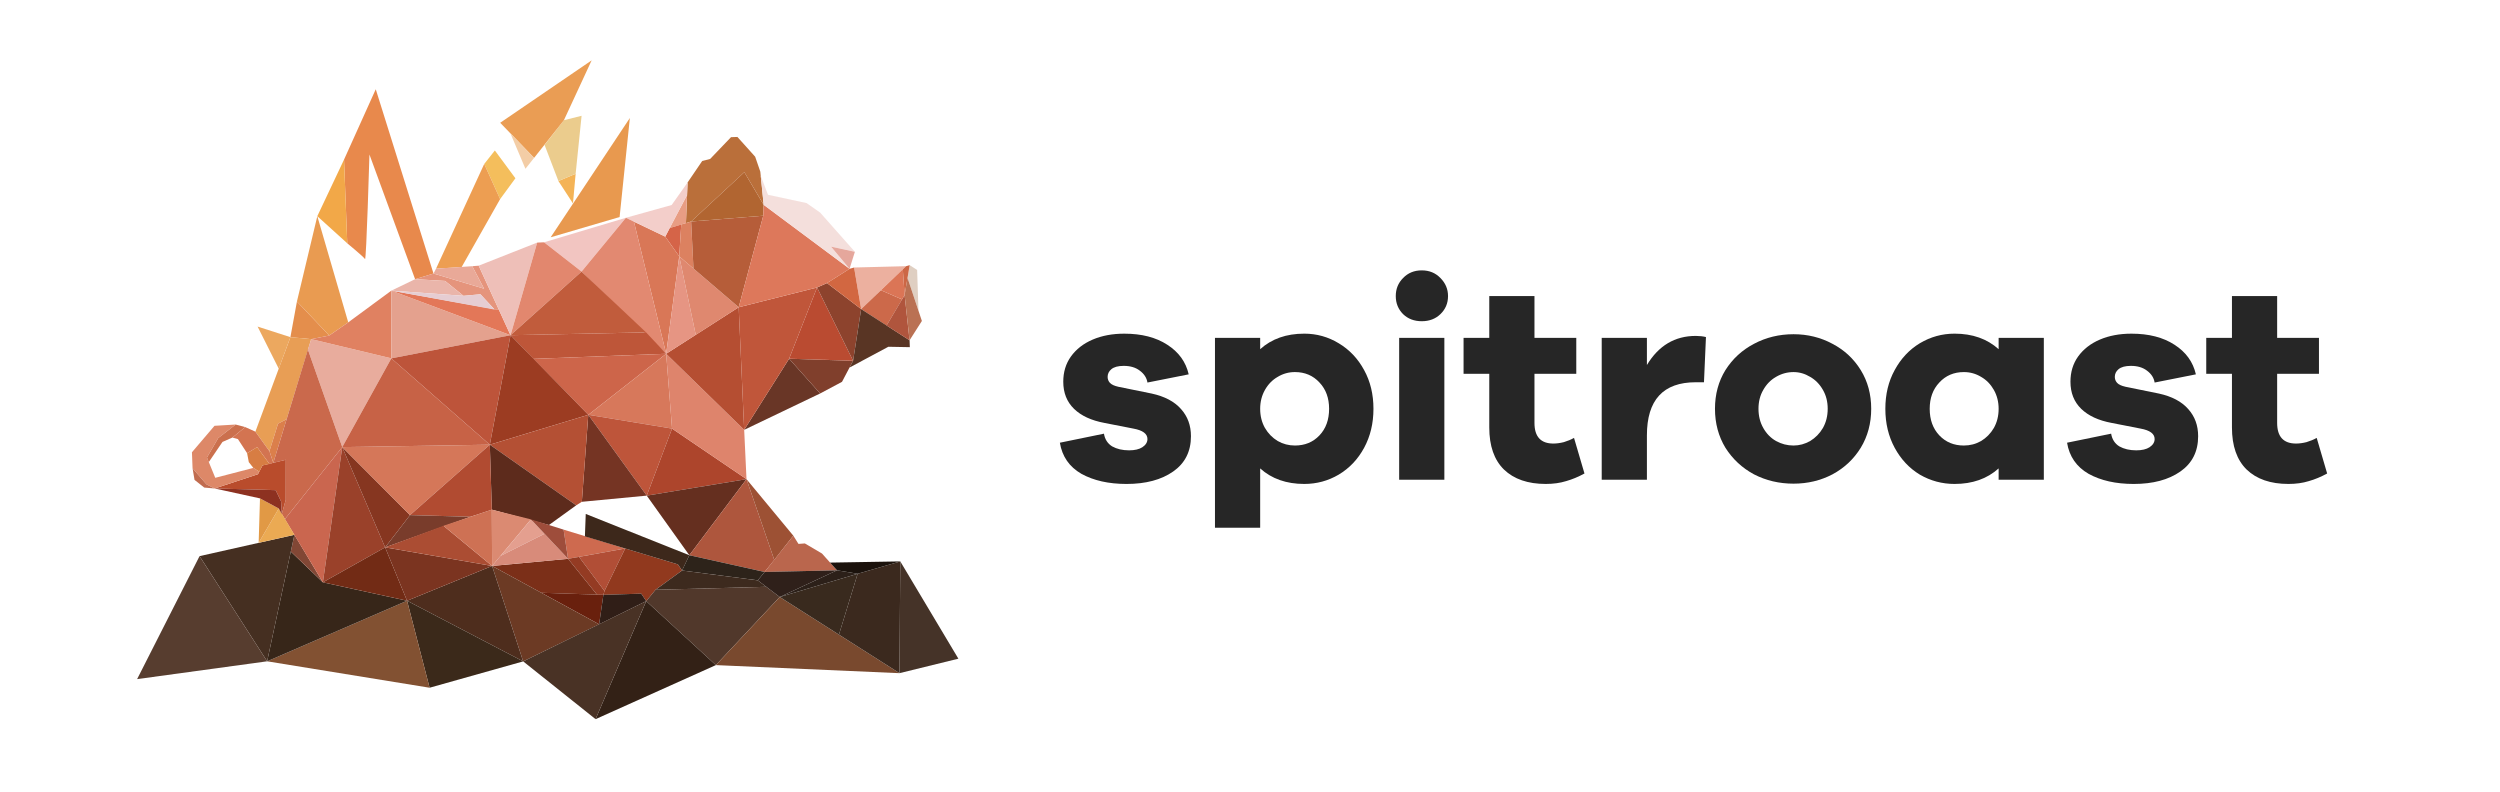
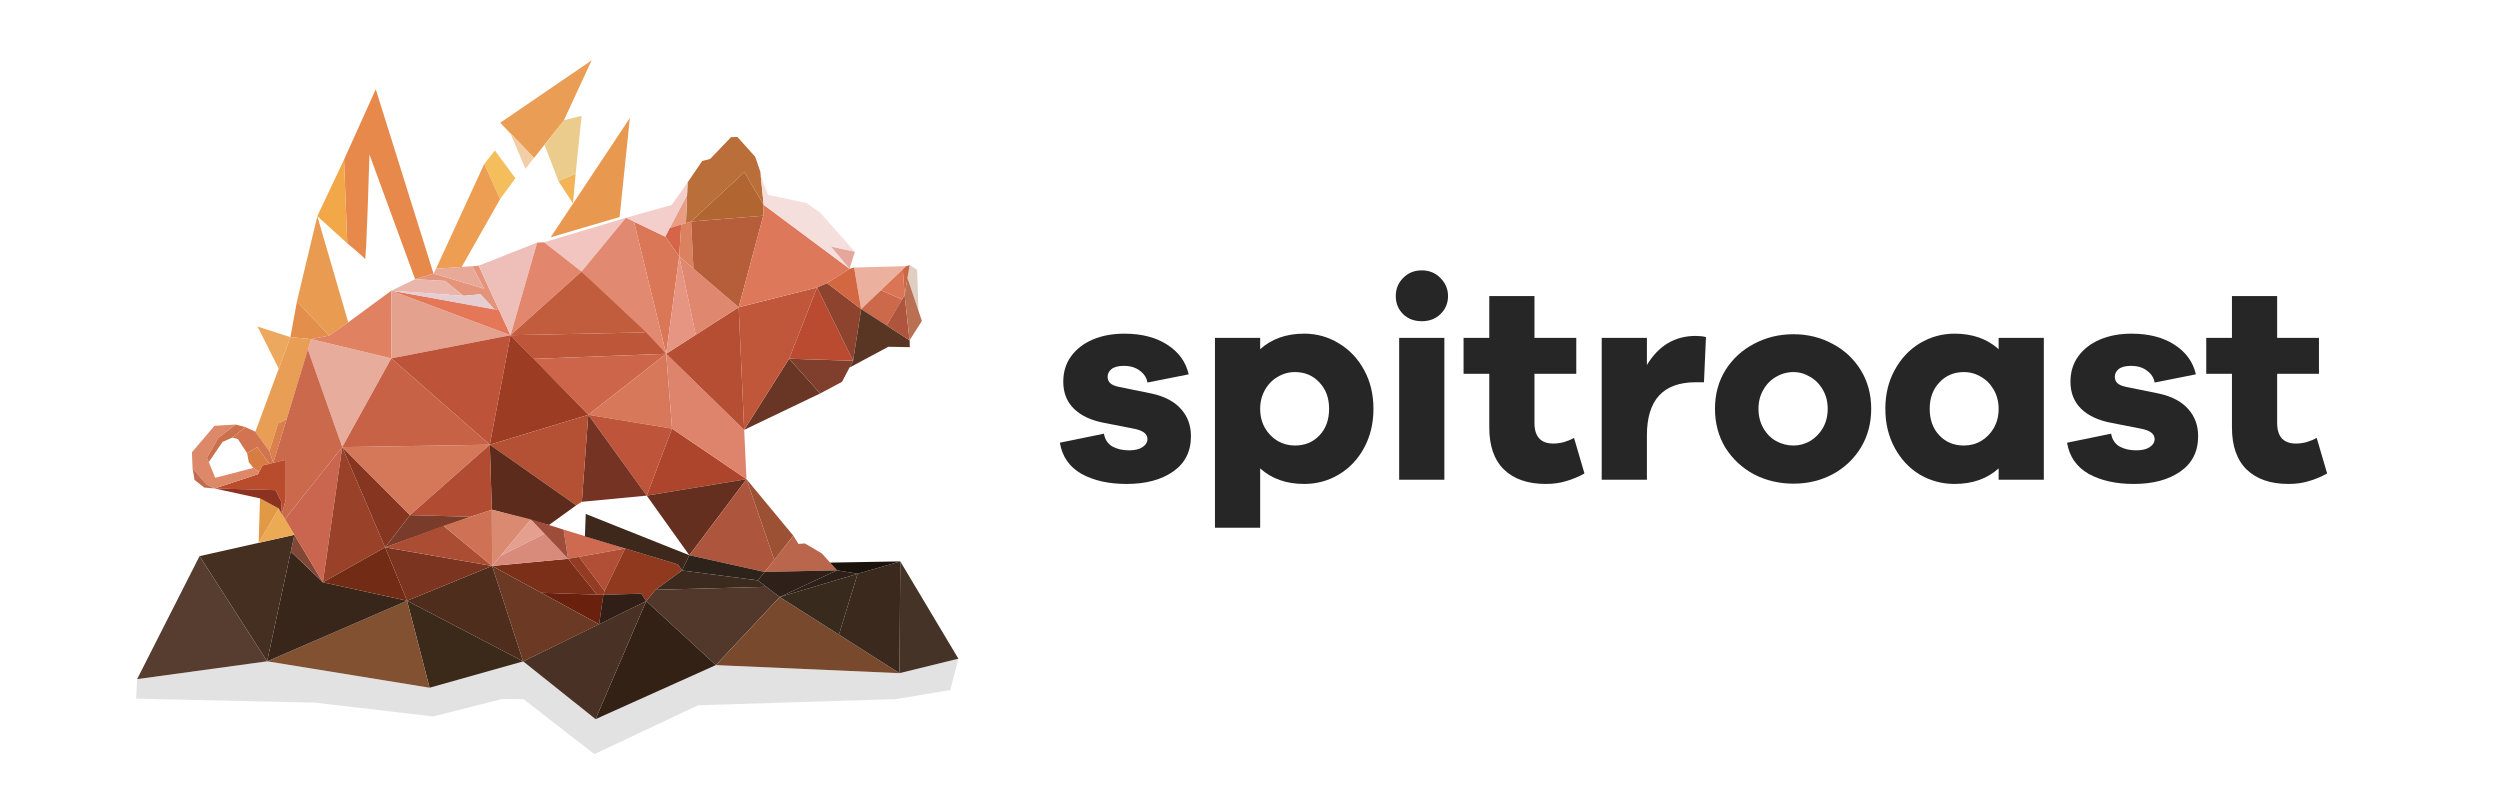
<svg xmlns="http://www.w3.org/2000/svg" id="SPITROAST" width="1280mm" height="405mm" version="1.1" viewBox="0 0 1280 405">
  <g id="traced-polygons">
+     <path d="m70.195 347.71-0.499 10.012 91.608 2.037 60.408 7.062 35.393-8.939 10.951 0.092 36.254 28.159 53.133-25.037 101.49-3.167 27.605-4.636 4.15-16.042-30.15 7.419-94.024-4.13-61.592 27.668-37.068-29.574-47.9 13.49-83.186-13.527z" fill-opacity=".114" />
    <path d="m288.56 271.17 31.539 9.651-29.26 5.293z" fill="#ce6a4f" />
    <path d="m320.1 280.82-10.613 21.76-13.04-17.467z" fill="#b14e36" />
    <path d="m320.1 280.82 26.971 8.141 2.128 3.142-13.594 9.876-4.746 5.805-2.537-3.83-19.388 0.619 0.553-1.994z" fill="#91391e" />
    <path d="m309.49 302.58-0.553 1.994-3.283-0.11-14.81-18.351 5.607-1z" fill="#943b23" />
    <path d="m290.84 286.11-38.896 3.657 25.168 13.729 28.538 0.965z" fill="#7b2f18" />
    <path d="m277.12 303.49 28.538 0.965 3.283 0.11-2.194 15.08z" fill="#69200d" />
    <path d="m306.74 319.65 2.194-15.08 19.388-0.619 2.537 3.83z" fill="#301e17" />
    <path d="m267.86 338.63 38.879-18.984-54.795-29.884z" fill="#6c3a24" />
    <path d="m267.86 338.63-59.449-31.057 43.533-17.811z" fill="#4e2d1d" />
    <path d="m267.86 338.63-47.908 13.488-11.541-44.545z" fill="#3b291a" />
    <path d="m219.96 352.12-11.541-44.545-71.645 31.018z" fill="#825132" />
    <path d="m208.41 307.58-71.645 31.018 12.121-56.212 16.432 15.766z" fill="#372619" />
    <path d="m165.32 298.15-14.583-24.338-1.85 8.572z" fill="#824735" />
    <path d="m136.77 338.6 13.971-64.785-48.566 10.923z" fill="#452f21" />
    <path d="m351.21 114.21 0.826-20.772 7.49-11.012 4.074-1.052 10.675-11.142 3.28-0.116 9.089 10.119 2.637 7.666 1.712 16.972-9.89-16.712-27.24 25.247z" fill="#ba6f3a" />
    <path d="m342.86 116.76 8.349-2.549 0.567-14.359z" fill="#e89d84" />
    <path d="m340.61 121.16 7.159 10.095 1.024-16.316-5.934 1.82z" fill="#d56448" />
    <path d="m324.58 113.5 16.03 7.665 7.159 10.095-6.696 49.869z" fill="#d97757" />
    <path d="m320.46 111.5 20.155 9.662 11.164-21.309 0.259-6.413-8.153 11.523z" fill="#f3ceca" />
    <path d="m297.75 139.04 22.706-27.537-41.921 12.557z" fill="#f2c5c1" />
    <path d="m341.08 181.13-16.493-67.629-4.125-1.998-22.706 27.537z" fill="#e28971" />
    <path d="m470.26 159.1-0.685-20.875-3.824-2.466-1.105 6.505z" fill="#dfcfc2" />
    <path d="m281.94 121.49 40.546-61.075-5.246 50.704z" fill="#e8994f" />
    <path d="m293.36 104.16 1.37-15.185-8.828 3.712z" fill="#f4b356" />
    <path d="m294.73 88.971 3.044-29.689-9.052 2.256-9.896 12.688 7.075 18.456z" fill="#ebcc8d" />
    <path d="m256.1 62.862 17.35 17.982 15.277-19.306 14.202-30.643z" fill="#ea9d54" />
    <path d="m269.02 86.419-7.73-18.262 12.157 12.687z" fill="#f3cda6" />
    <path d="m253.37 77.044 10.52 14.234-7.831 10.674-8.133-18.006z" fill="#f4be5c" />
    <path d="m223.26 137.54 13.115-0.838 19.68-34.754-8.133-18.006z" fill="#ed9e52" />
-     <path d="m212.53 142.94-23.37-63.824s-1.603 54.651-2.275 53.522c-0.672-1.129-9.085-8.064-9.085-8.064l-1.653-42.864 16.241-36.016 29.564 94.361z" fill="#e8894c" />
-     <path d="m177.8 124.57-1.653-42.864-13.685 28.975z" fill="#f2a848" />
+     <path d="m212.54 142.94-23.376-63.821s-1.603 54.651-2.275 53.522c-0.672-1.129-9.085-8.064-9.085-8.064l-1.653-42.864 16.241-36.016 29.57 94.356z" fill="#e8894c" />
+     <path d="m177.8 124.57-1.653-42.864-13.685 28.971z" fill="#f2a848" />
    <path d="m178.3 165.05-9.729 6.731-16.544-17.412 10.436-43.69z" fill="#e99b51" />
    <path d="m168.57 171.79-16.544-17.412-3.344 18.247 10.647 1.023z" fill="#e48e4c" />
    <path d="m148.69 172.62-17.928 48.377 7.191 10.002 4.401-14.099 4.397-2.267 12.585-40.99z" fill="#e89e55" />
    <path d="m131.89 167.21 10.833 21.57 5.966-16.157z" fill="#eca85f" />
    <path d="m146.75 214.63-4.397 2.267-4.401 14.099 1.987 5.964z" fill="#db7f4b" />
    <path d="m159.33 173.64-1.701 5.334 17.603 49.928 25.129-45.43z" fill="#e8ac9d" />
    <path d="m157.63 178.98 17.603 49.928-29.37 36.889-1.596-2.655 2.014-7.187 0.034-20.549-6.381 1.558z" fill="#ca694c" />
    <path d="m175.23 228.91-9.912 69.242-19.459-32.352z" fill="#ca664f" />
    <path d="m165.32 298.15 31.862-17.899-21.951-51.342z" fill="#9a412a" />
    <path d="m142.72 260.35-10.293 17.557 18.313-4.1z" fill="#ebaa53" />
    <path d="m132.43 277.91 10.293-17.557-9.609-5.177z" fill="#e19945" />
    <path d="m144.27 263.14-0.34-6.371-2.791-5.813-31.237-0.86 22.163-7.296 2.328-4.509 11.926-2.889-0.034 20.549z" fill="#b94c2c" />
    <path d="m144.27 263.14-0.34-6.371-2.791-5.813-31.237-0.86 23.211 5.079 9.609 5.177z" fill="#8d3121" />
    <path d="m132.06 242.8-22.163 7.296-4.211-2.116-7.099-8.243-0.318-8.174 11.555-13.553 10.83-0.65-8.921 6.916-5.776 9.977 4.257 10.385 19.502-5.071 3.023 1.933z" fill="#dd8868" />
    <path d="m109.9 250.1-4.211-2.116-7.099-8.243 1.006 5.967 4.972 3.928z" fill="#c16c4f" />
    <path d="m105.96 234.26 5.776-9.977 8.921-6.916 4.878 1.293-6.541 5.369-5.088 2.239-7.026 10.352z" fill="#cb704d" />
    <path d="m119 224.03 2.82 0.793 4.699 7.204 5.15-3.106 6.33 8.66 1.941-0.613-1.987-5.964-7.191-10.002-5.221-2.341z" fill="#d37451" />
    <path d="m126.51 232.02 0.879 4.591 2.327 2.957 3.023 1.933 1.648-3.209 3.604-0.717-6.33-8.66z" fill="#d77d43" />
    <path d="m175.23 228.91 21.951 51.342 12.752-16.521z" fill="#863620" />
    <path d="m175.23 228.91 34.703 34.821 40.851-36.051z" fill="#d57759" />
    <path d="m175.23 228.91 75.554-1.229-50.425-44.201z" fill="#c76246" />
    <path d="m159.33 173.64 41.031 9.832-9e-3 -34.663-22.051 16.241-9.729 6.731z" fill="#e08161" />
    <path d="m200.36 183.48 61.022-11.857-61.032-22.806z" fill="#e4a18e" />
    <path d="m200.36 183.48 50.425 44.201 10.598-56.058z" fill="#bd543a" />
    <path d="m200.35 148.81 61.032 22.806-5.898-12.887z" fill="#e37758" />
-     <path d="m255.49 158.73-10.404-22.699-3.299 0.256 6.062 11.528-25.891-7.764-9.421 2.885 15.327 0.903 9.45 7.623 8.667-0.792 7.273 7.849z" fill="#e5947c" />
-     <path d="m247.85 147.82-6.062-11.528-18.525 1.255-1.305 2.509z" fill="#e9a998" />
-     <path d="m212.53 142.94-12.179 5.876 36.956 2.65-9.45-7.623z" fill="#eab5aa" />
+     <path d="m255.49 158.73-10.404-22.699-3.299 0.256 6.062 11.528-25.891-7.764-9.422 2.886 15.328 0.901 9.45 7.623 8.667-0.792 7.273 7.849z" fill="#e5947c" />
+     <path d="m247.85 147.82-6.062-11.528-18.525 1.255-1.306 2.504z" fill="#e9a998" />
+     <path d="m212.54 142.94-12.185 5.879 36.956 2.65-9.45-7.623z" fill="#eab5aa" />
    <path d="m253.25 158.52-7.273-7.849-8.667 0.792-36.956-2.65z" fill="#e6cdd2" />
    <path d="m245.08 136.03 29.941-11.824-13.638 47.41z" fill="#eebfb8" />
    <path d="m261.39 171.62 36.365-32.584-19.214-14.98-3.512 0.154z" fill="#e2876e" />
    <path d="m297.75 139.04-36.365 32.584 69.412-1.44z" fill="#c15c3c" />
    <path d="m330.8 170.18 10.277 10.946-67.959 2.618-11.73-12.123z" fill="#be5639" />
    <path d="m341.08 181.13-39.872 31.254-28.088-28.636z" fill="#cd654a" />
    <path d="m261.39 171.62 39.818 40.76-50.415 15.298z" fill="#9c3c22" />
    <path d="m341.08 181.13 3.018 38.326-42.89-7.072z" fill="#d7785b" />
    <path d="m344.09 219.45-12.962 34.312-29.928-41.384z" fill="#be553a" />
    <path d="m331.13 253.76-33.225 3.164 3.296-44.548z" fill="#753423" />
    <path d="m301.2 212.38-3.296 44.548-2.894 1.789-44.225-31.039z" fill="#b45034" />
    <path d="m250.79 227.68 1.028 33.269 29.24 7.857 13.957-10.087z" fill="#5d2b1c" />
    <path d="m250.79 227.68 1.028 33.269-10.932 3.64-30.947-0.858z" fill="#b14b31" />
    <path d="m240.88 264.59-43.699 15.663 12.752-16.521z" fill="#793c2b" />
    <path d="m165.32 298.15 43.092 9.428-11.23-27.328z" fill="#722b15" />
    <path d="m208.41 307.58 43.533-17.811-54.763-9.517z" fill="#7b3420" />
    <path d="m197.19 280.25 54.763 9.517-24.907-20.572z" fill="#ab4d33" />
    <path d="m227.04 269.19 24.775-8.247 0.132 28.82z" fill="#ce7154" />
    <path d="m251.95 289.77 19.89-23.847-20.022-4.973z" fill="#db8a72" />
    <path d="m271.84 265.92 6.95 7.375-22.563 11.344z" fill="#e49f8f" />
    <path d="m278.79 273.29 12.056 12.816-38.896 3.657 4.277-5.128z" fill="#d88b7a" />
    <path d="m271.84 265.92 16.726 5.247 2.28 14.943z" fill="#9e4d3b" />
    <path d="m299.47 274.63 47.609 14.331 2.128 3.142 3.731-7.817-53.036-21.138z" fill="#3d281b" />
    <path d="m344.09 219.45 38.121 25.879-51.082 8.433z" fill="#ad452c" />
    <path d="m382.21 245.33-1.19-25.252-39.949-38.953 3.018 38.326z" fill="#de846c" />
    <path d="m381.02 220.08 38.891-18.627-15.896-17.785z" fill="#693626" />
    <path d="m381.02 220.08-2.814-62.769-37.135 23.816z" fill="#b54e32" />
    <path d="m381.02 220.08 22.994-36.412 14.313-36.475-40.121 10.118z" fill="#c0563a" />
    <path d="m404.02 183.67 15.896 17.785 11.193-5.967 5.668-10.772z" fill="#803f2c" />
    <path d="m436.78 184.71-18.445-37.521-14.313 36.475z" fill="#ba4b31" />
    <path d="m436.78 184.71 4.13-26.463-17.484-13.309-5.091 2.25z" fill="#8d432d" />
    <path d="m440.91 158.25-3.623-21.286 26.625-0.678z" fill="#ecb09f" />
    <path d="m440.91 158.25 10.122-9.647 10.833 4.711-7.947 13.366z" fill="#cc694a" />
    <path d="m440.91 158.25 24.798 15.982 0.122 3.521-10.992-0.211-19.882 10.642 1.825-3.472z" fill="#593524" />
    <path d="m453.91 166.68 11.79 7.552-2.539-23.184z" fill="#b0553d" />
    <path d="m461.86 153.31 1.304-2.266-0.92-13.176-11.217 10.731z" fill="#db7556" />
    <path d="m465.7 174.23 6.303-9.897-7.361-22.074-1.481 8.787z" fill="#ba7153" />
    <path d="m463.17 151.05 2.586-15.292-1.843 0.53-1.663 1.586z" fill="#cc6745" />
    <path d="m347.77 131.26 8.461 40.201-15.157 9.668z" fill="#e69583" />
    <path d="m356.23 171.46 21.978-14.148-30.439-26.053z" fill="#df886f" />
    <path d="m347.77 131.26 7.291 6.25-1.198-24.098-5.068 1.533z" fill="#dc8160" />
    <path d="m378.21 157.31-23.148-19.804-1.198-24.098 36.93-2.959z" fill="#b65d39" />
    <path d="m390.99 104.87-0.2 5.576-36.93 2.959 27.24-25.247z" fill="#b16531" />
    <path d="m390.99 104.87 43.982 32.756-11.553 7.313-5.091 2.25-40.121 10.118 12.583-46.861z" fill="#dd785b" />
    <path d="m389.49 89.973 3.721 9.757 19.76 4.242 6.947 4.878 17.784 20.067-12.203-2.626 9.478 11.338-43.982-32.756z" fill="#f4dfdc" />
    <path d="m437.7 128.92-2.725 8.712-9.478-11.338z" fill="#e5a79c" />
    <path d="m434.98 137.63 2.308-0.664 3.623 21.286-17.484-13.309z" fill="#d26741" />
    <path d="m331.13 253.76 51.082-8.433-29.281 38.951z" fill="#652f1f" />
    <path d="m352.93 284.28 38.558 8.564 4.947-6.166-14.224-41.349z" fill="#ae563d" />
    <path d="m382.21 245.33 14.224 41.349 9.735-12.421z" fill="#9d5134" />
    <path d="m406.17 274.26-14.682 18.588 37.058-0.841-7.687-8.599-8.769-5.171-3.278 0.241z" fill="#ba664d" />
    <path d="m102.17 284.73 34.595 53.862-66.566 9.114z" fill="#573d2f" />
    <path d="m349.2 292.1 38.766 5.037 3.523-4.29-38.558-8.564z" fill="#2d231a" />
    <path d="m387.97 297.14 4.365 3.307-56.725 1.533 13.594-9.876z" fill="#3d2a1e" />
    <path d="m392.33 300.44-56.725 1.533-4.746 5.805 35.659 32.753 32.7-34.875z" fill="#51382b" />
    <path d="m399.22 305.66-11.253-8.523 3.523-4.29 37.058-0.841z" fill="#2f201a" />
    <path d="m399.22 305.66 61.324 39.006-94.024-4.13z" fill="#79492e" />
    <path d="m460.54 344.66 0.406-57.221-21.838 6.324-9.576 31.175z" fill="#3b291e" />
    <path d="m429.54 324.94 9.576-31.175-39.892 11.891z" fill="#392a1e" />
    <path d="m399.22 305.66 29.328-13.654 10.564 1.763z" fill="#2c2019" />
    <path d="m428.55 292 10.564 1.763 21.838-6.324-35.978 0.614z" fill="#1b120c" />
    <path d="m330.86 307.78 35.659 32.753-61.591 27.671z" fill="#332116" />
    <path d="m304.93 368.2-37.066-29.57 62.998-30.854z" fill="#493225" />
    <path d="m460.54 344.66 30.154-7.413-29.748-49.808z" fill="#453328" />
  </g>
  <g id="spitroast-text" fill="#262626" stroke-width=".265" aria-label="spitroast">
    <path d="m565.22 222.04q0.723 4.339 4.194 6.509 3.616 2.025 8.678 2.025 4.339 0 6.798-1.591 2.603-1.736 2.603-4.194 0-4.05-7.232-5.352l-14.753-2.893q-10.125-1.88-15.621-7.232-5.496-5.352-5.496-13.885 0-7.377 3.905-12.873 4.05-5.641 11.137-8.678t16.2-3.037q13.307 0 21.985 5.641 8.823 5.641 10.993 15.187l-21.117 4.194q-0.579-3.616-3.905-6.075-3.182-2.459-8.244-2.459-4.339 0-6.364 1.736-1.88 1.591-1.88 3.905 0 1.736 1.157 3.037t4.339 2.025l17.067 3.471q9.98 2.17 15.042 7.955 5.062 5.641 5.062 13.885 0 11.716-9.112 18.08-9.112 6.364-23.865 6.364-13.741 0-23.142-5.207-9.257-5.352-10.993-15.91z" />
    <path d="m667.77 170.83q9.546 0 17.646 4.918 8.244 4.918 13.018 13.741 4.773 8.678 4.773 19.816t-4.773 19.96q-4.773 8.823-13.018 13.741-8.1 4.773-17.646 4.773-13.741 0-22.564-7.955v30.374h-23.142v-97.197h23.142v5.786q8.823-7.955 22.564-7.955zm-4.773 57.277q7.666 0 12.584-5.207 4.918-5.207 4.918-13.596 0-8.244-4.918-13.451-4.918-5.352-12.584-5.352-4.773 0-8.823 2.459-4.05 2.314-6.509 6.653t-2.459 9.691q0 5.496 2.459 9.835 2.459 4.194 6.509 6.653 4.05 2.314 8.823 2.314z" />
    <path d="m727.94 138.43q5.786 0 9.546 3.905 3.905 3.905 3.905 9.257 0 5.496-3.905 9.257-3.761 3.616-9.546 3.616t-9.546-3.616q-3.761-3.761-3.761-9.257t3.761-9.257q3.761-3.905 9.546-3.905zm-11.571 34.569h23.142v72.609h-23.142z" />
    <path d="m811.25 242.43q-4.773 2.603-9.402 3.905-4.628 1.446-10.414 1.446-13.741 0-21.407-7.377-7.521-7.377-7.521-21.551v-27.481h-13.162v-18.369h13.162v-21.407h23.142v21.407h21.407v18.369h-21.407v25.167q0 10.559 9.691 10.559 2.459 0 5.352-0.723 2.893-0.868 5.207-2.17z" />
    <path d="m868.24 171.99q2.893 0 5.207 0.579l-1.012 23.142h-4.194q-25.023 0-25.023 27.192v22.708h-23.142v-72.609h23.142v13.885q8.968-14.898 25.023-14.898z" />
    <path d="m918.28 171.12q10.848 0 19.96 4.918 9.112 4.773 14.464 13.451t5.352 19.816-5.352 19.96q-5.352 8.678-14.464 13.596-9.112 4.773-19.96 4.773-10.993 0-20.249-4.773-9.112-4.918-14.609-13.596-5.352-8.823-5.352-19.96t5.352-19.816q5.496-8.678 14.609-13.451 9.257-4.918 20.249-4.918zm0 56.988q4.484 0 8.534-2.314 4.05-2.459 6.509-6.653 2.459-4.339 2.459-9.835t-2.459-9.691q-2.459-4.339-6.509-6.653-4.05-2.459-8.534-2.459-4.773 0-8.968 2.459-4.05 2.314-6.509 6.653-2.459 4.194-2.459 9.691t2.459 9.835q2.459 4.339 6.509 6.653 4.194 2.314 8.968 2.314z" />
    <path d="m1023.3 245.61v-5.786q-8.823 7.955-22.564 7.955-9.546 0-17.791-4.773-8.1-4.918-12.873-13.741t-4.773-19.96 4.773-19.816q4.773-8.823 12.873-13.741 8.244-4.918 17.791-4.918 13.741 0 22.564 7.955v-5.786h23.142v72.609zm-17.791-17.501q4.773 0 8.823-2.314 4.05-2.459 6.509-6.653 2.459-4.339 2.459-9.835 0-5.352-2.459-9.691-2.459-4.339-6.509-6.653-4.05-2.459-8.823-2.459-7.666 0-12.584 5.352-4.918 5.207-4.918 13.451 0 8.389 4.918 13.596 4.918 5.207 12.584 5.207z" />
    <path d="m1080.9 222.04q0.723 4.339 4.194 6.509 3.616 2.025 8.678 2.025 4.339 0 6.798-1.591 2.603-1.736 2.603-4.194 0-4.05-7.232-5.352l-14.753-2.893q-10.125-1.88-15.621-7.232-5.496-5.352-5.496-13.885 0-7.377 3.905-12.873 4.05-5.641 11.137-8.678t16.2-3.037q13.307 0 21.985 5.641 8.823 5.641 10.993 15.187l-21.117 4.194q-0.579-3.616-3.905-6.075-3.182-2.459-8.244-2.459-4.339 0-6.364 1.736-1.88 1.591-1.88 3.905 0 1.736 1.157 3.037t4.339 2.025l17.067 3.471q9.98 2.17 15.042 7.955 5.062 5.641 5.062 13.885 0 11.716-9.112 18.08-9.112 6.364-23.865 6.364-13.741 0-23.142-5.207-9.257-5.352-10.993-15.91z" />
    <path d="m1191.5 242.43q-4.773 2.603-9.402 3.905-4.628 1.446-10.414 1.446-13.741 0-21.406-7.377-7.521-7.377-7.521-21.551v-27.481h-13.162v-18.369h13.162v-21.407h23.142v21.407h21.407v18.369h-21.407v25.167q0 10.559 9.691 10.559 2.459 0 5.352-0.723 2.893-0.868 5.207-2.17z" />
  </g>
</svg>
